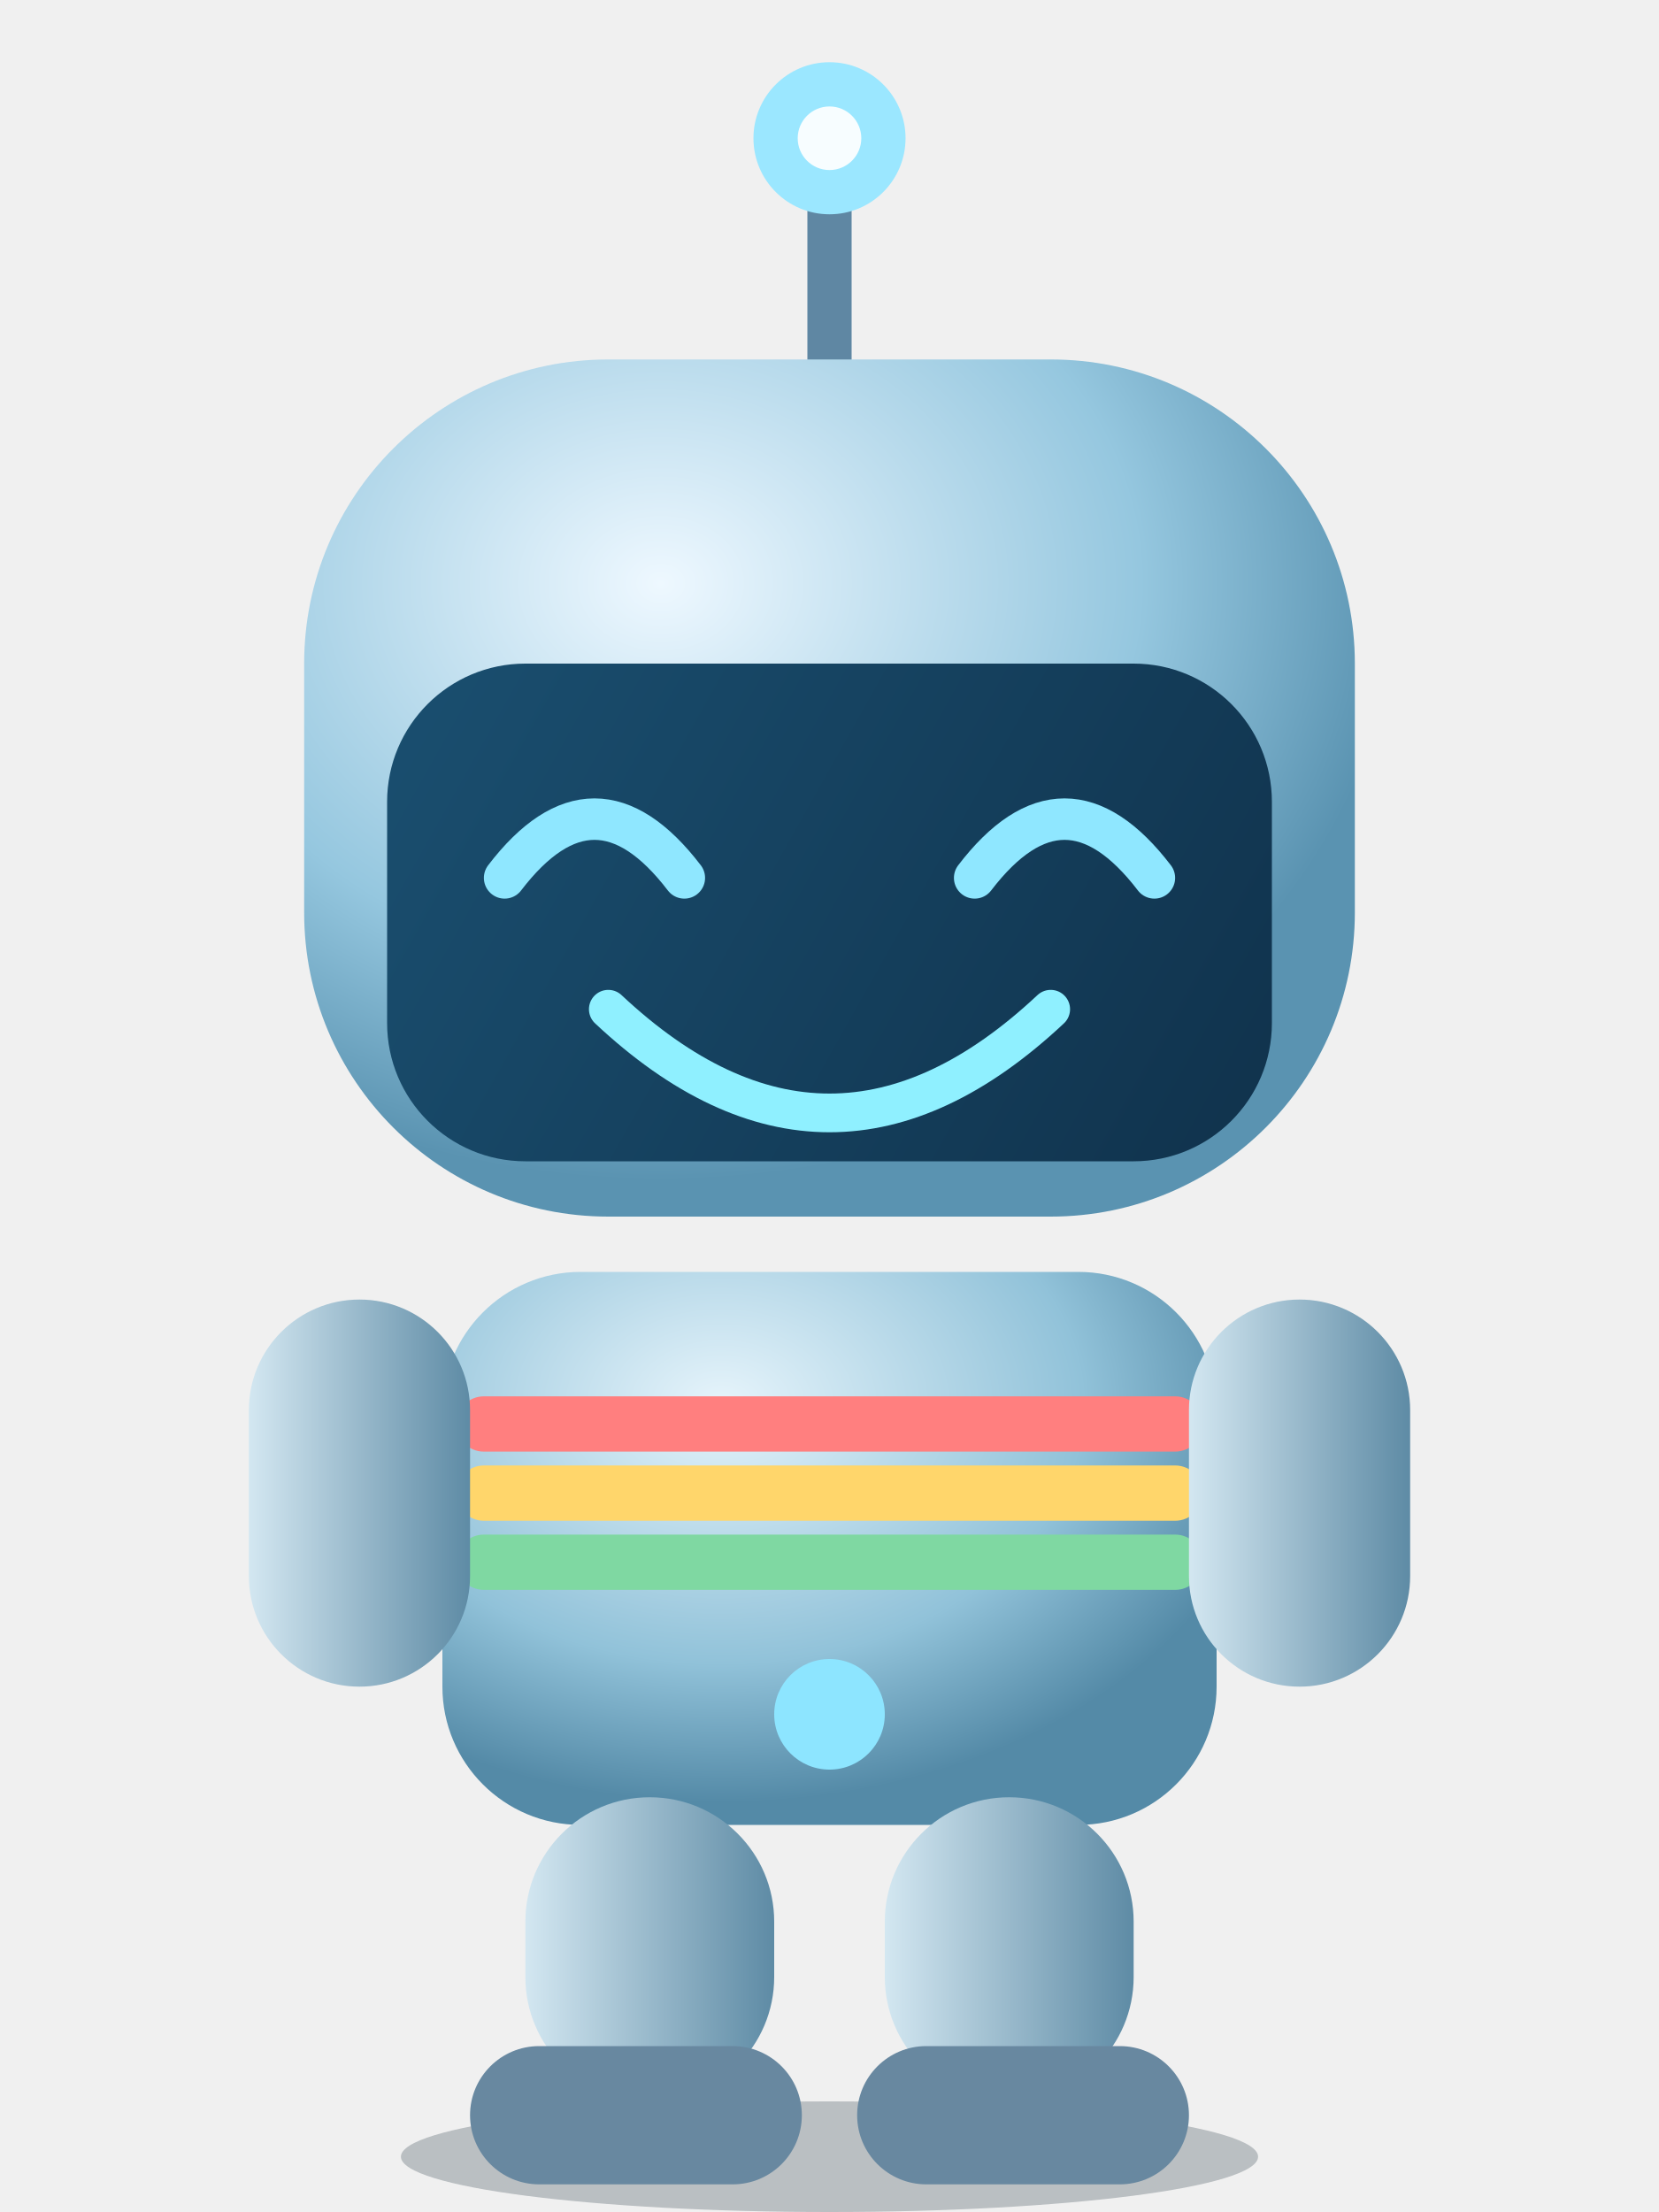
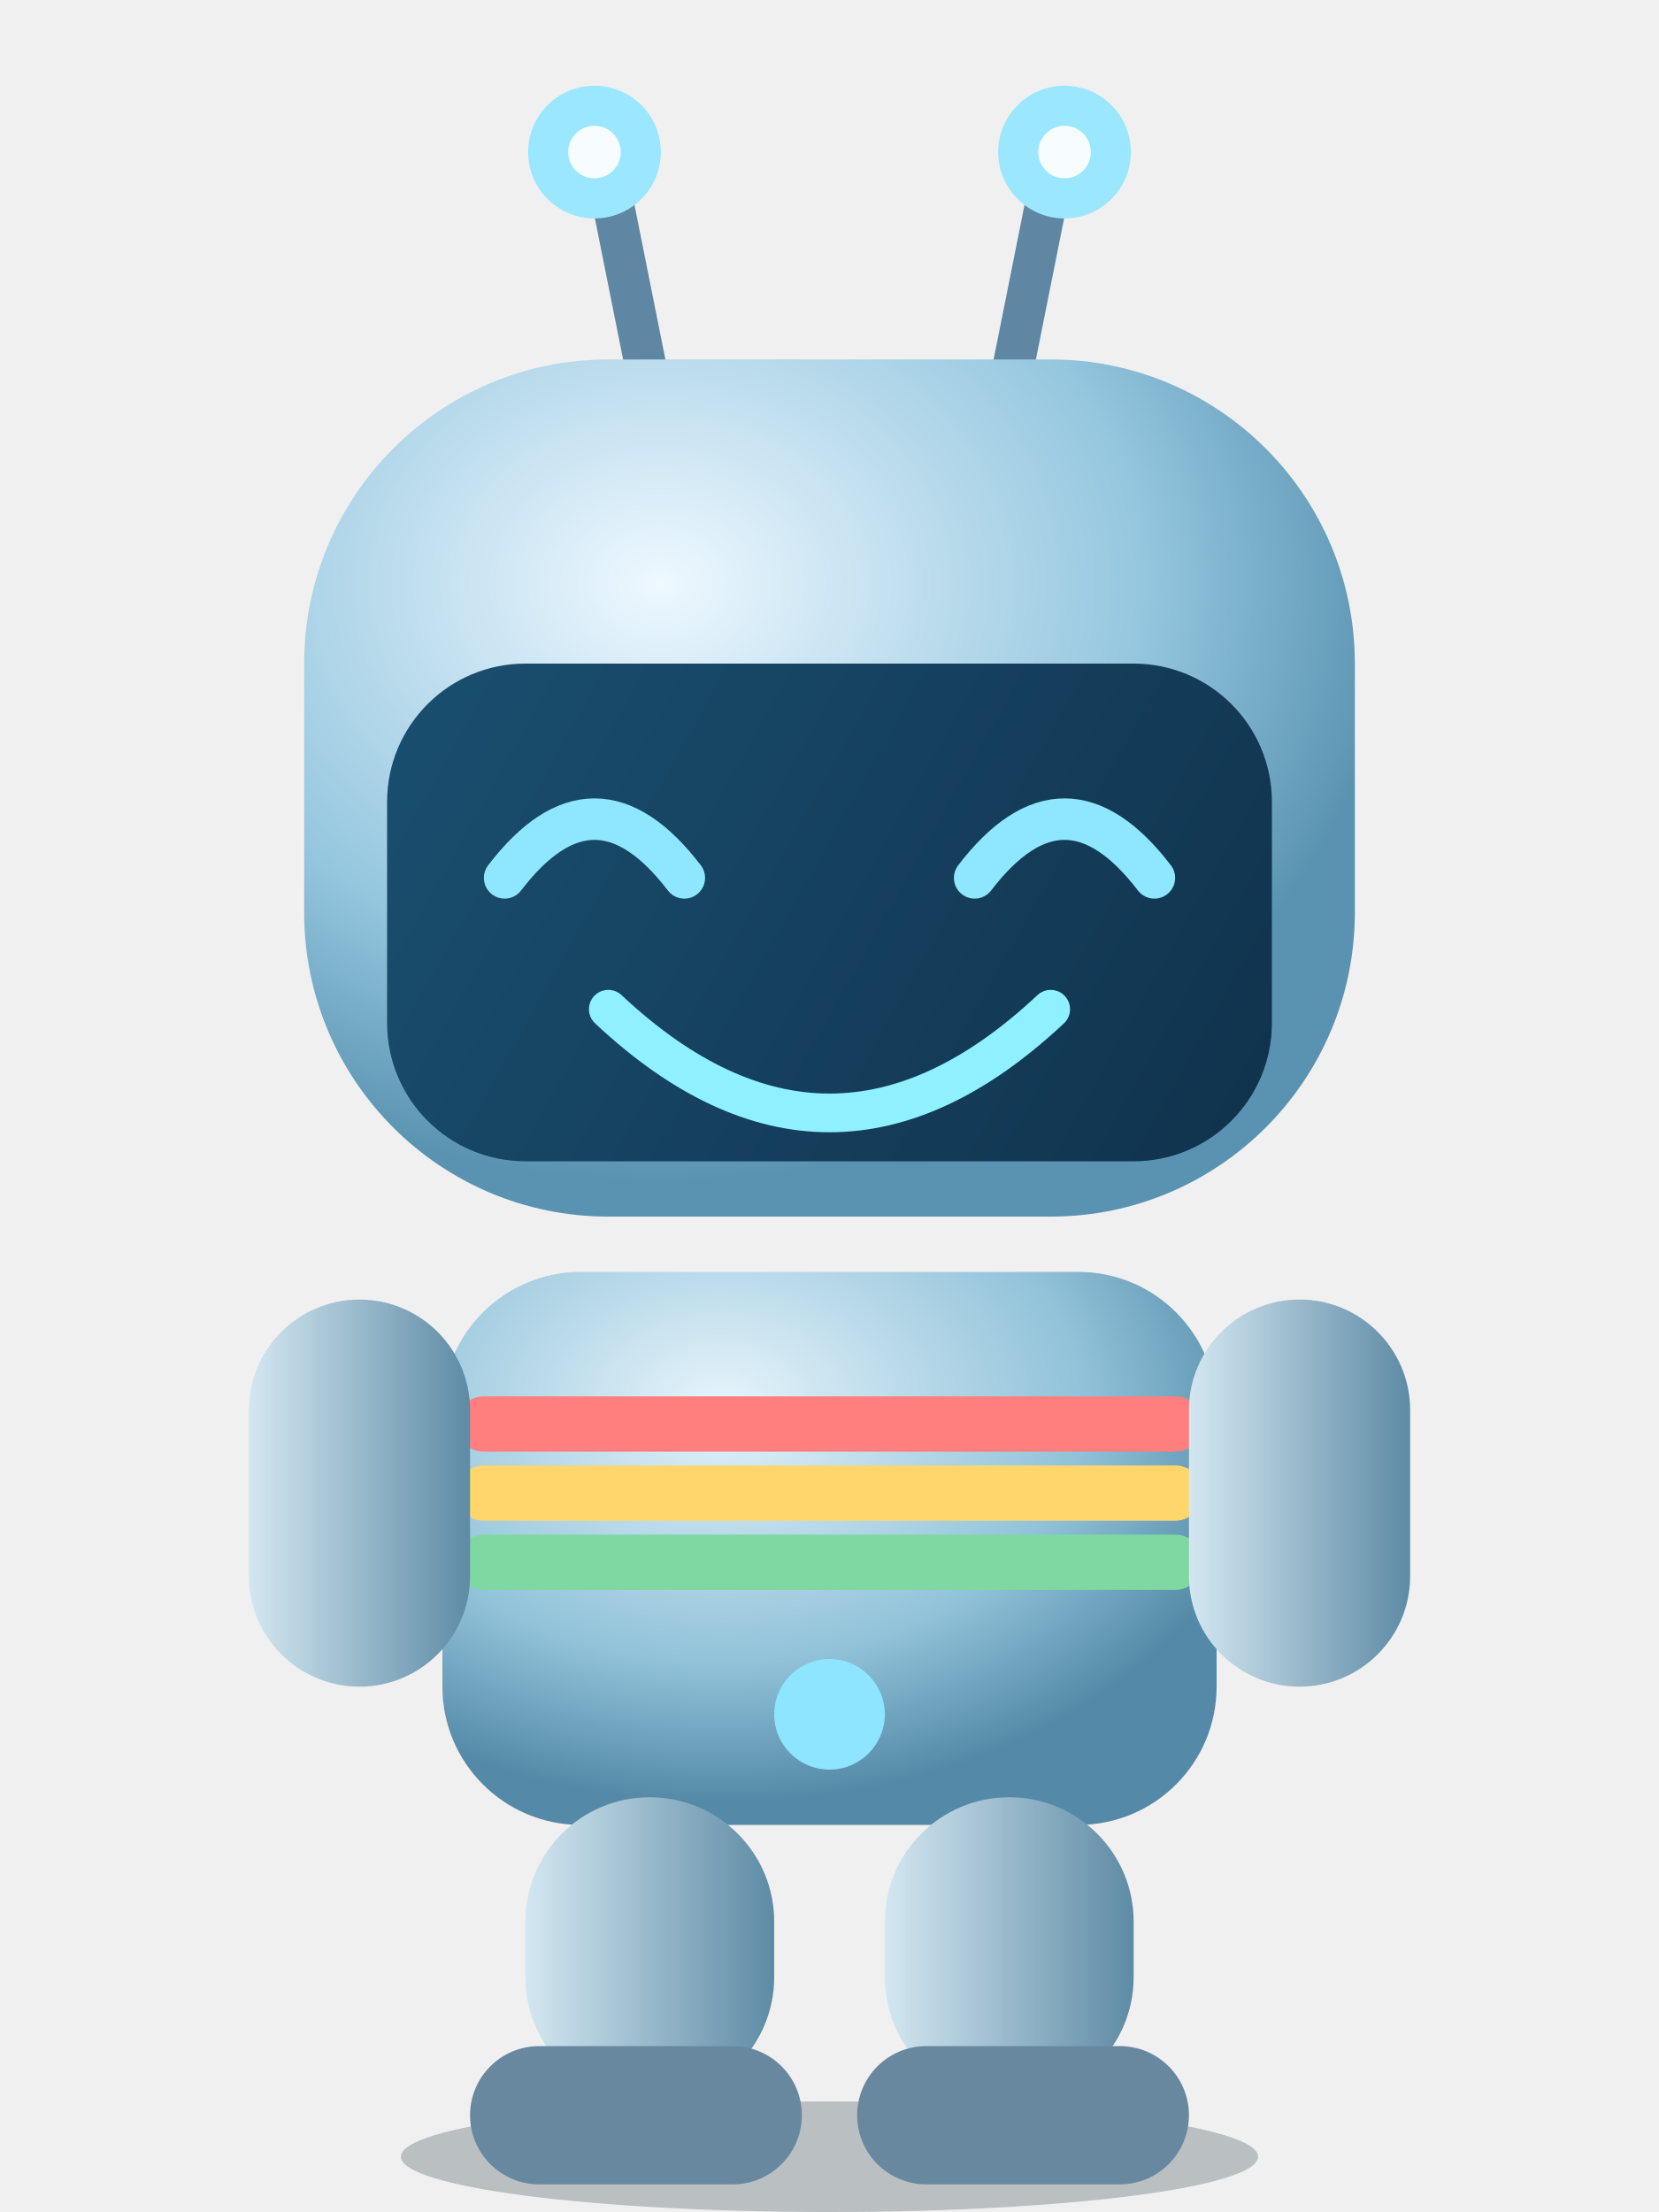
<svg xmlns="http://www.w3.org/2000/svg" width="120" height="160" viewBox="0 0 120 160" fill="none">
  <defs>
    <radialGradient id="head" cx="34%" cy="26%" r="70%">
      <stop offset="0%" stop-color="#eef8ff" />
      <stop offset="65%" stop-color="#95c7df" />
      <stop offset="100%" stop-color="#5a93b1" />
    </radialGradient>
    <radialGradient id="body" cx="36%" cy="24%" r="72%">
      <stop offset="0%" stop-color="#e6f4fb" />
      <stop offset="65%" stop-color="#91c2d9" />
      <stop offset="100%" stop-color="#548aa7" />
    </radialGradient>
    <linearGradient id="visor" x1="28" y1="48" x2="92" y2="84" gradientUnits="userSpaceOnUse">
      <stop offset="0%" stop-color="#1a4f70" />
      <stop offset="100%" stop-color="#10324c" />
    </linearGradient>
    <linearGradient id="limb" x1="0" y1="0" x2="1" y2="0">
      <stop offset="0%" stop-color="#d3e7f1" />
      <stop offset="100%" stop-color="#5e8ba5" />
    </linearGradient>
  </defs>
  <ellipse cx="60" cy="156" rx="31" ry="4" fill="#102331" fill-opacity="0.24" />
  <g>
-     <path d="M60 26 L60 12" stroke="#5f87a3" stroke-width="3.2" stroke-linecap="round" />
-     <circle cx="60" cy="10" r="5.5" fill="#9be7ff" />
-     <circle cx="60" cy="10" r="2.3" fill="#ffffff" fill-opacity="0.92" />
+     <path d="M47 28 L44 13" stroke="#5f87a3" stroke-width="3" stroke-linecap="round" />
+     <path d="M73 28 L76 13" stroke="#5f87a3" stroke-width="3" stroke-linecap="round" />
+     <circle cx="43" cy="11" r="4.8" fill="#9be7ff" />
+     <circle cx="77" cy="11" r="4.8" fill="#9be7ff" />
+     <circle cx="43" cy="11" r="1.9" fill="#ffffff" fill-opacity="0.92" />
+     <circle cx="77" cy="11" r="1.9" fill="#ffffff" fill-opacity="0.92" />
    <rect x="22" y="26" width="76" height="62" rx="22" fill="url(#head)" />
    <rect x="28" y="48" width="64" height="36" rx="10" fill="url(#visor)" />
    <path d="M36.5 63.5 Q43 55 49.5 63.5" stroke="#8fe7ff" stroke-width="3" stroke-linecap="round" />
    <path d="M70.5 63.5 Q77 55 83.5 63.5" stroke="#8fe7ff" stroke-width="3" stroke-linecap="round" />
    <path d="M44 73 Q60 88 76 73" stroke="#8ff0ff" stroke-width="2.8" stroke-linecap="round" />
    <rect x="32" y="92" width="56" height="40" rx="10" fill="url(#body)" />
    <rect x="33" y="101" width="54" height="4" rx="2" fill="#ff7f7f" />
    <rect x="33" y="106" width="54" height="4" rx="2" fill="#ffd66b" />
    <rect x="33" y="111" width="54" height="4" rx="2" fill="#7fd8a2" />
    <circle cx="60" cy="124" r="4" fill="#8de5ff" />
    <rect x="18" y="94" width="16" height="28" rx="8" fill="url(#limb)" />
    <rect x="86" y="94" width="16" height="28" rx="8" fill="url(#limb)" />
    <rect x="38" y="130" width="18" height="22" rx="9" fill="url(#limb)" />
    <rect x="64" y="130" width="18" height="22" rx="9" fill="url(#limb)" />
    <rect x="34" y="148" width="24" height="10" rx="5" fill="#6888a0" />
    <rect x="62" y="148" width="24" height="10" rx="5" fill="#6888a0" />
  </g>
</svg>
